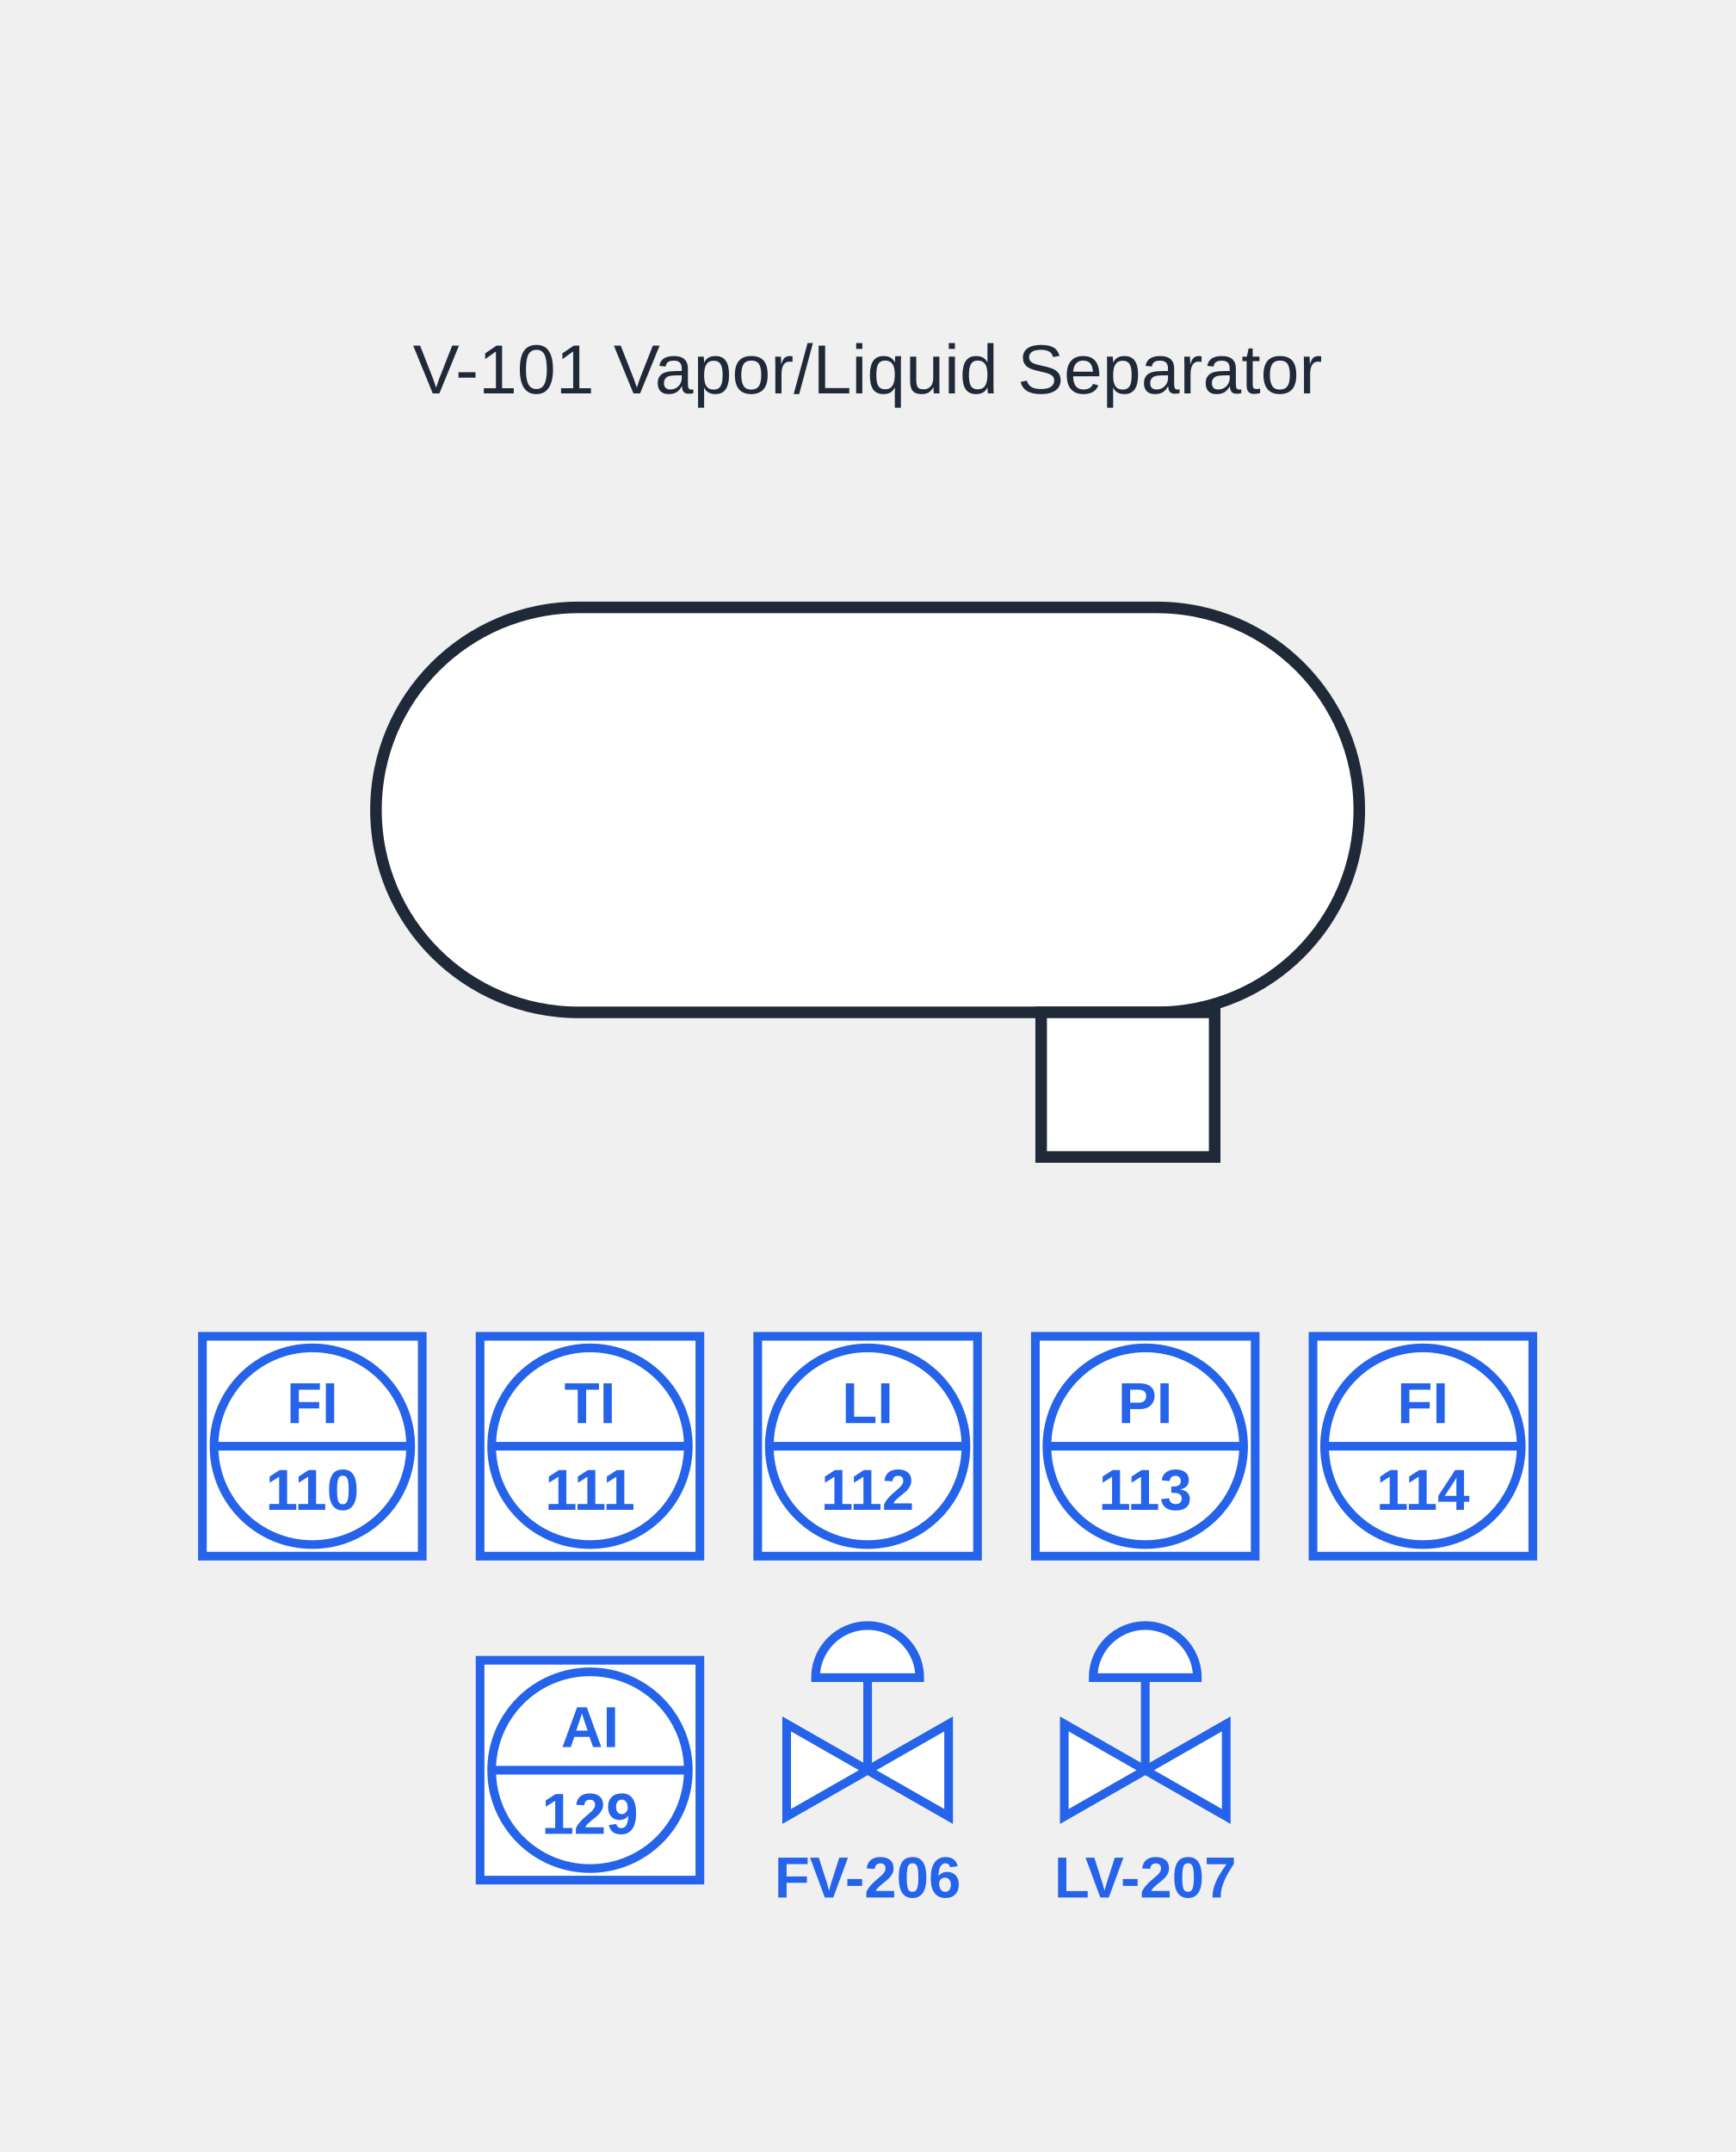
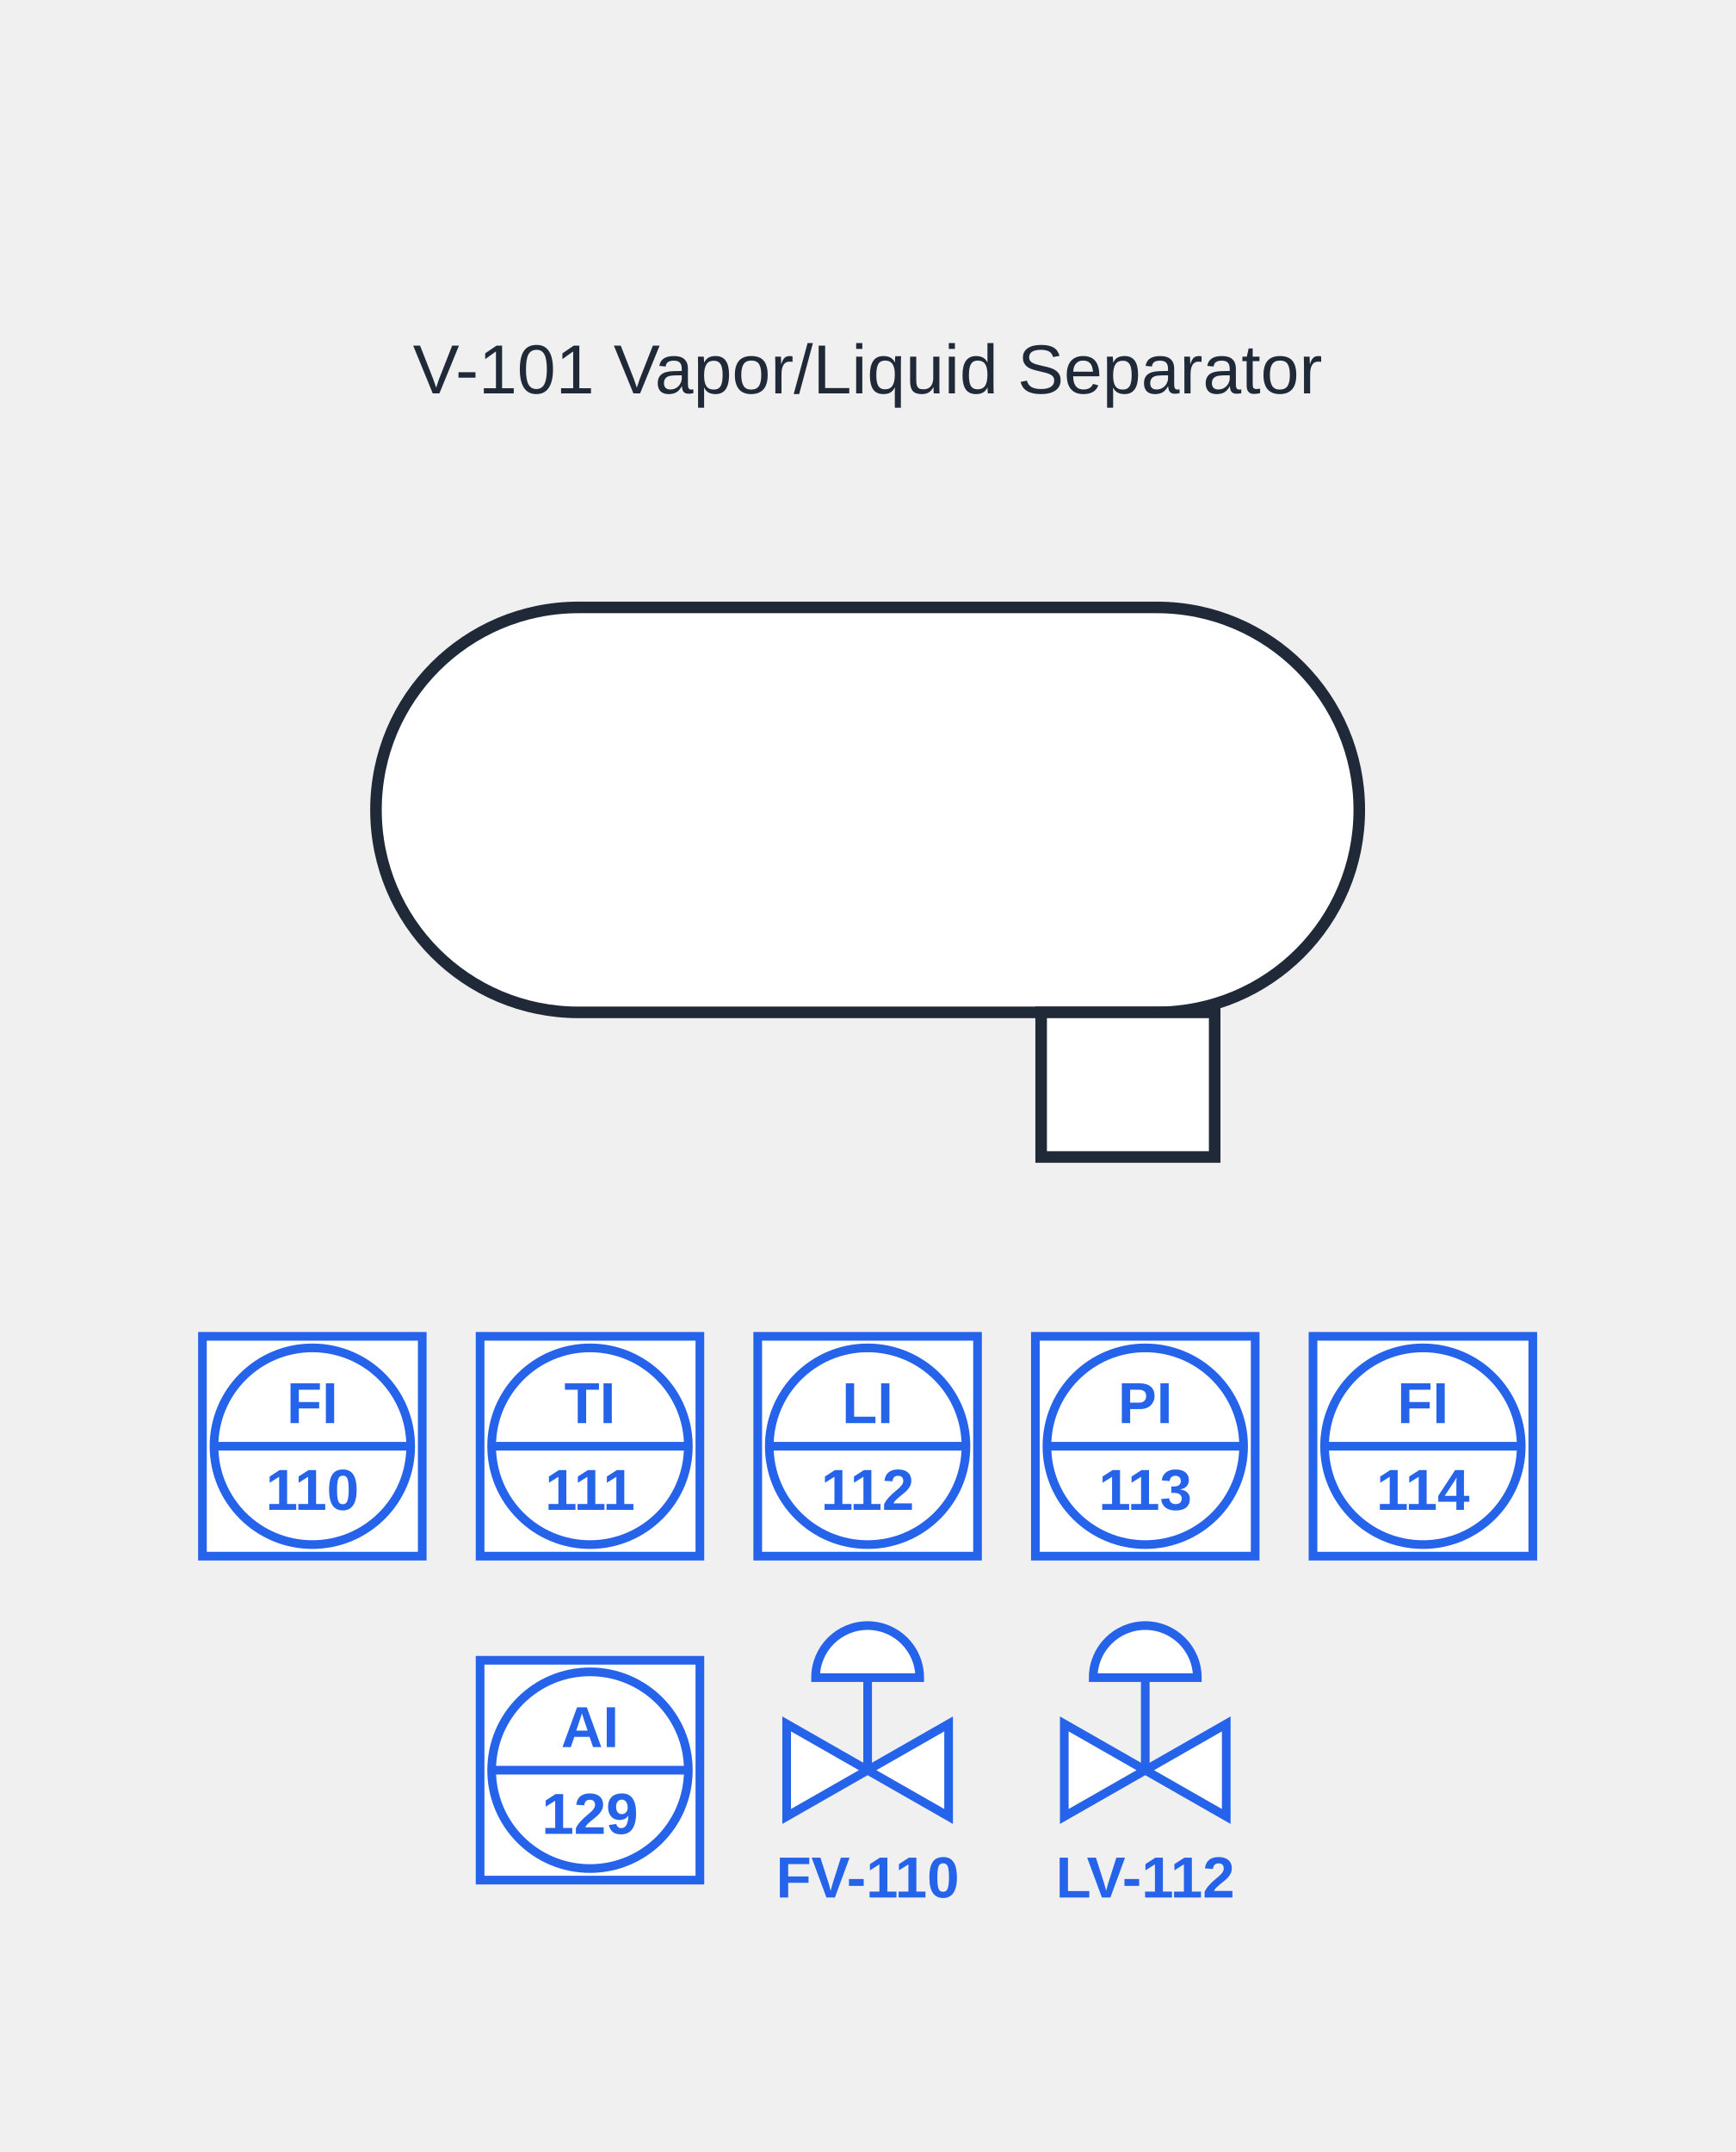
<svg xmlns="http://www.w3.org/2000/svg" viewBox="0 0 300 372" width="300" height="372">
  <defs>
    <style>.eq{fill:#fff;stroke:#1f2937;stroke-width:2}.ln{fill:none;stroke:#1f2937;stroke-width:2}.pipe{fill:none;stroke:#475569;stroke-width:2.5}.inst{fill:#fff;stroke:#2563eb;stroke-width:1.5}.t{font:12px Arial,sans-serif;fill:#1f2937}.ti{font:bold 10px Arial,sans-serif;fill:#2563eb}.ts{font:10px Arial,sans-serif;fill:#64748b}</style>
    <marker id="arr" viewBox="0 0 10 10" refX="9" refY="5" markerWidth="7" markerHeight="7" orient="auto-start-reverse">
      <path d="M0 0 L10 5 L0 10 z" fill="#475569" />
    </marker>
  </defs>
  <g id="V-101" data-asset="V-101" data-type="separator" transform="translate(150,140)">
    <rect class="eq" x="-85" y="-35" width="170" height="70" rx="35" />
    <rect class="eq" x="30" y="35" width="30" height="25" />
    <text class="t" y="-72" text-anchor="middle">V-101 Vapor/Liquid Separator</text>
  </g>
  <g id="FI-110" data-tag="FI-110" data-unit="V-101" data-uom="kscmh" transform="translate(54.0,250)">
    <rect class="inst" x="-19" y="-19" width="38" height="38" />
    <circle class="inst" r="17" />
    <line class="inst" x1="-17" y1="0" x2="17" y2="0" />
    <text class="ti" y="-4" text-anchor="middle">FI</text>
    <text class="ti" y="11" text-anchor="middle">110</text>
  </g>
  <g id="TI-111" data-tag="TI-111" data-unit="V-101" data-uom="degC" transform="translate(102.0,250)">
    <rect class="inst" x="-19" y="-19" width="38" height="38" />
    <circle class="inst" r="17" />
    <line class="inst" x1="-17" y1="0" x2="17" y2="0" />
    <text class="ti" y="-4" text-anchor="middle">TI</text>
    <text class="ti" y="11" text-anchor="middle">111</text>
  </g>
  <g id="LI-112" data-tag="LI-112" data-unit="V-101" data-uom="%" transform="translate(150.0,250)">
    <rect class="inst" x="-19" y="-19" width="38" height="38" />
    <circle class="inst" r="17" />
    <line class="inst" x1="-17" y1="0" x2="17" y2="0" />
    <text class="ti" y="-4" text-anchor="middle">LI</text>
    <text class="ti" y="11" text-anchor="middle">112</text>
  </g>
  <g id="PI-113" data-tag="PI-113" data-unit="V-101" data-uom="kPa g" transform="translate(198.0,250)">
    <rect class="inst" x="-19" y="-19" width="38" height="38" />
    <circle class="inst" r="17" />
    <line class="inst" x1="-17" y1="0" x2="17" y2="0" />
    <text class="ti" y="-4" text-anchor="middle">PI</text>
    <text class="ti" y="11" text-anchor="middle">113</text>
  </g>
  <g id="FI-114" data-tag="FI-114" data-unit="V-101" data-uom="m3/h" transform="translate(246.0,250)">
    <rect class="inst" x="-19" y="-19" width="38" height="38" />
    <circle class="inst" r="17" />
    <line class="inst" x1="-17" y1="0" x2="17" y2="0" />
    <text class="ti" y="-4" text-anchor="middle">FI</text>
    <text class="ti" y="11" text-anchor="middle">114</text>
  </g>
  <g id="AI-129" data-tag="AI-129" data-unit="V-101" data-uom="mol%" transform="translate(102.0,306)">
    <rect class="inst" x="-19" y="-19" width="38" height="38" />
    <circle class="inst" r="17" />
    <line class="inst" x1="-17" y1="0" x2="17" y2="0" />
    <text class="ti" y="-4" text-anchor="middle">AI</text>
    <text class="ti" y="11" text-anchor="middle">129</text>
  </g>
-   <g id="FV-206" data-tag="FV-206" data-unit="V-101" data-uom="%" transform="translate(150.0,306)">
+   <g id="FV-110" data-tag="FV-110" data-unit="V-101" data-uom="%" transform="translate(150.0,306)">
    <path class="inst" d="M-14 -8 L14 8 L14 -8 L-14 8 Z" />
    <line class="inst" x1="0" y1="0" x2="0" y2="-16" />
    <path class="inst" d="M-9 -16 A9 9 0 0 1 9 -16 Z" />
-     <text class="ti" y="22" text-anchor="middle">FV-206</text>
+     <text class="ti" y="22" text-anchor="middle">FV-110</text>
  </g>
-   <g id="LV-207" data-tag="LV-207" data-unit="V-101" data-uom="%" transform="translate(198.0,306)">
+   <g id="LV-112" data-tag="LV-112" data-unit="V-101" data-uom="%" transform="translate(198.0,306)">
    <path class="inst" d="M-14 -8 L14 8 L14 -8 L-14 8 Z" />
    <line class="inst" x1="0" y1="0" x2="0" y2="-16" />
    <path class="inst" d="M-9 -16 A9 9 0 0 1 9 -16 Z" />
-     <text class="ti" y="22" text-anchor="middle">LV-207</text>
+     <text class="ti" y="22" text-anchor="middle">LV-112</text>
  </g>
</svg>
